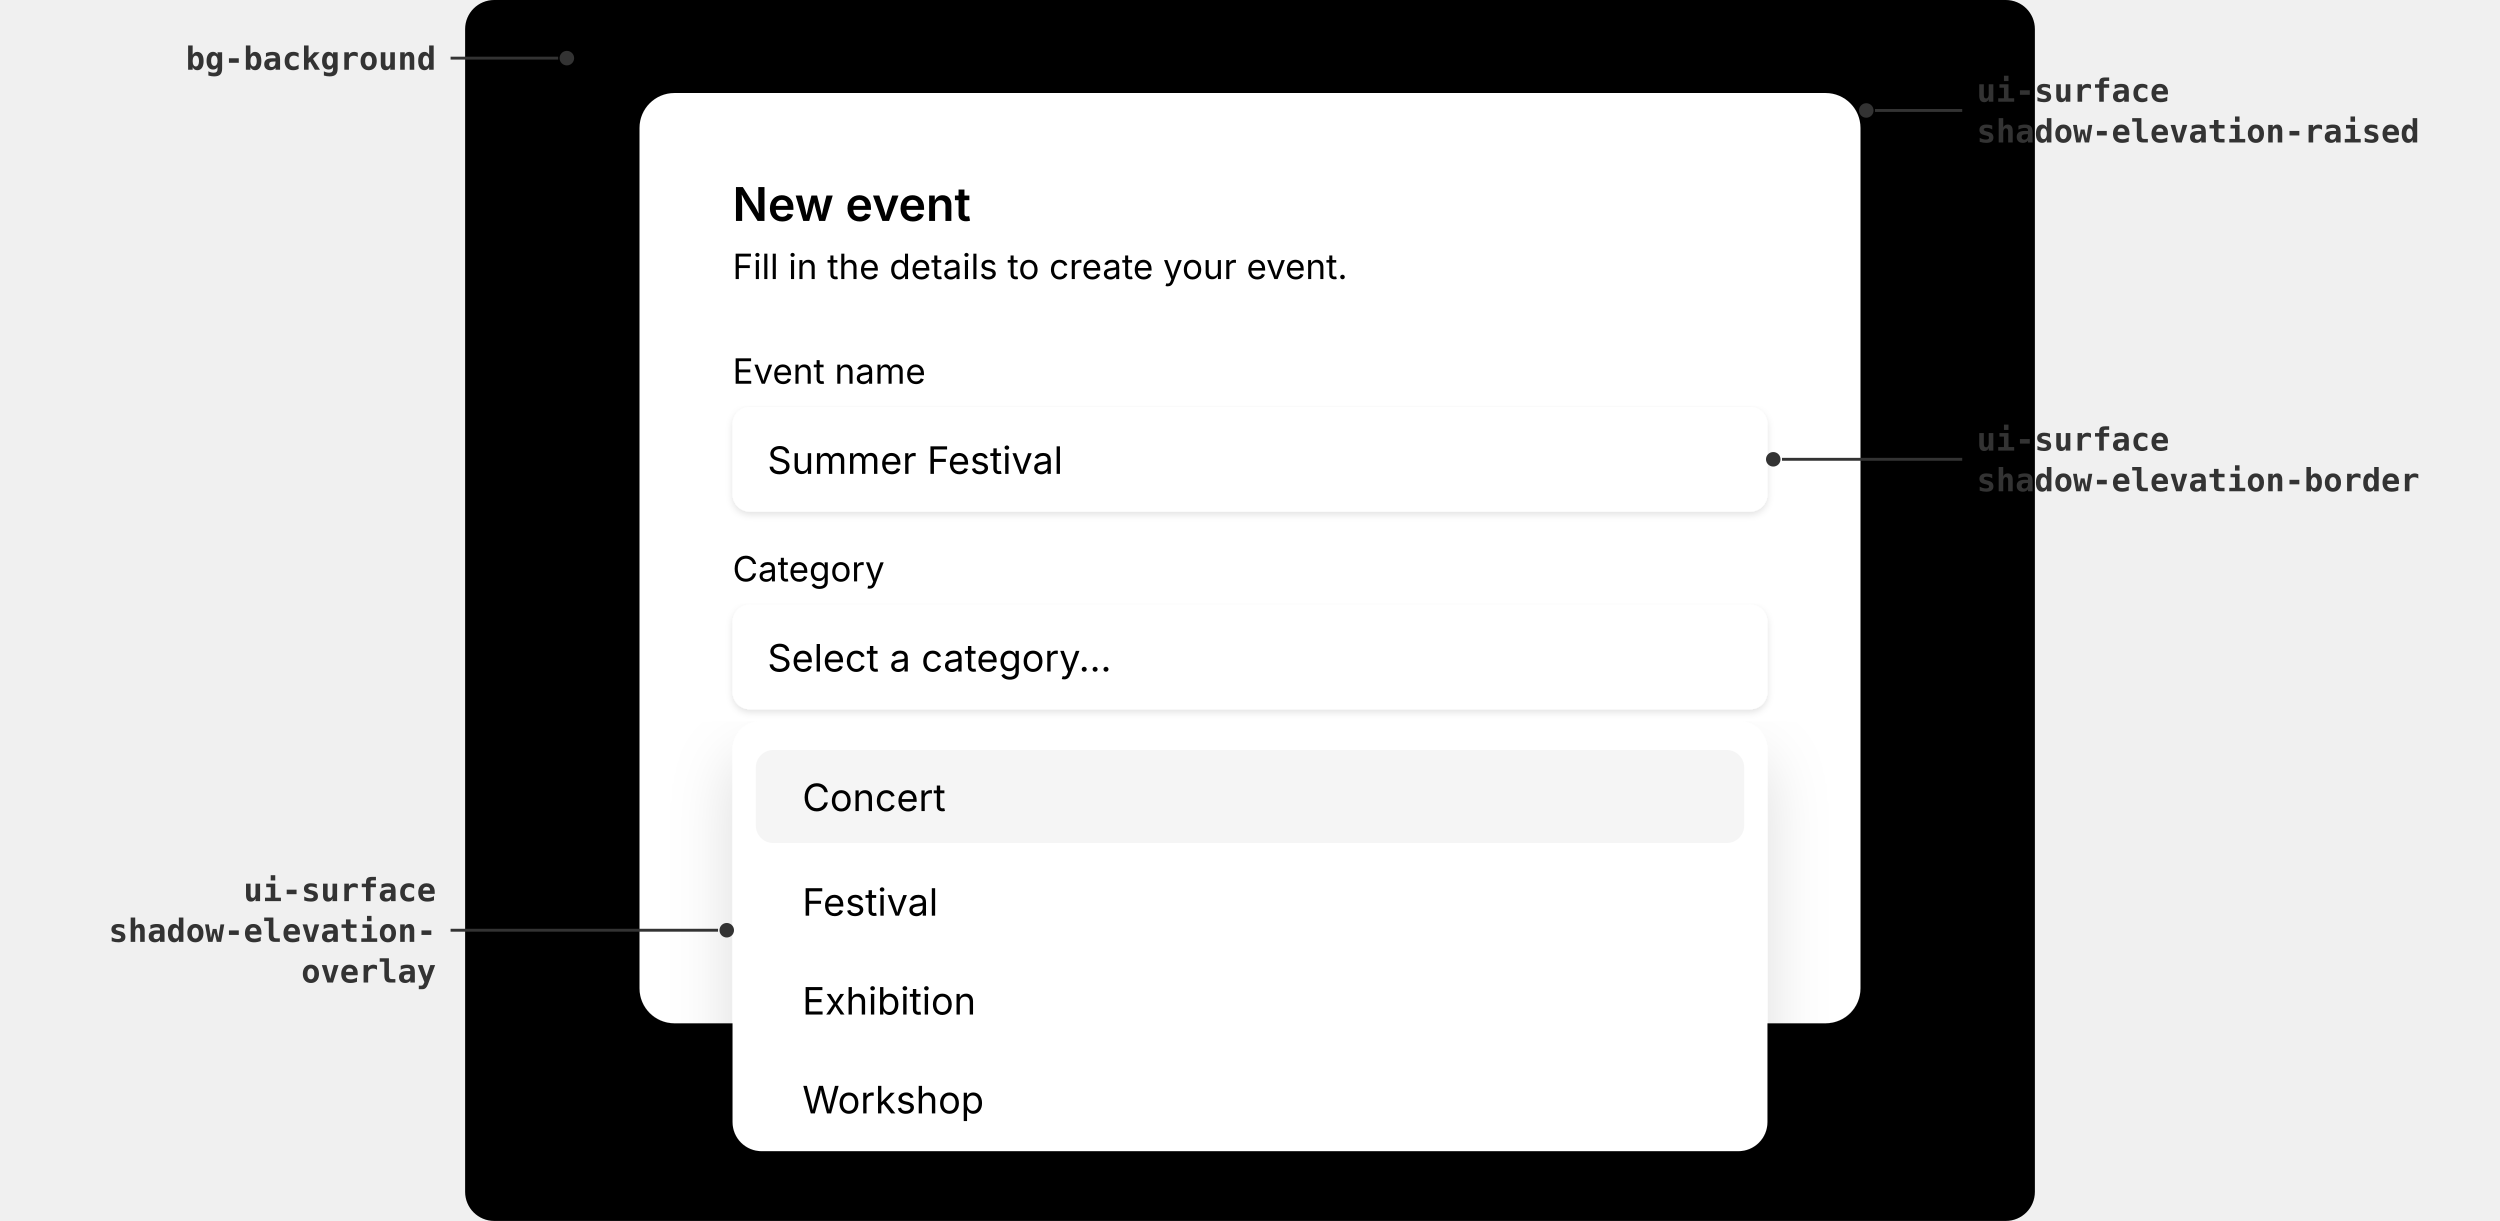
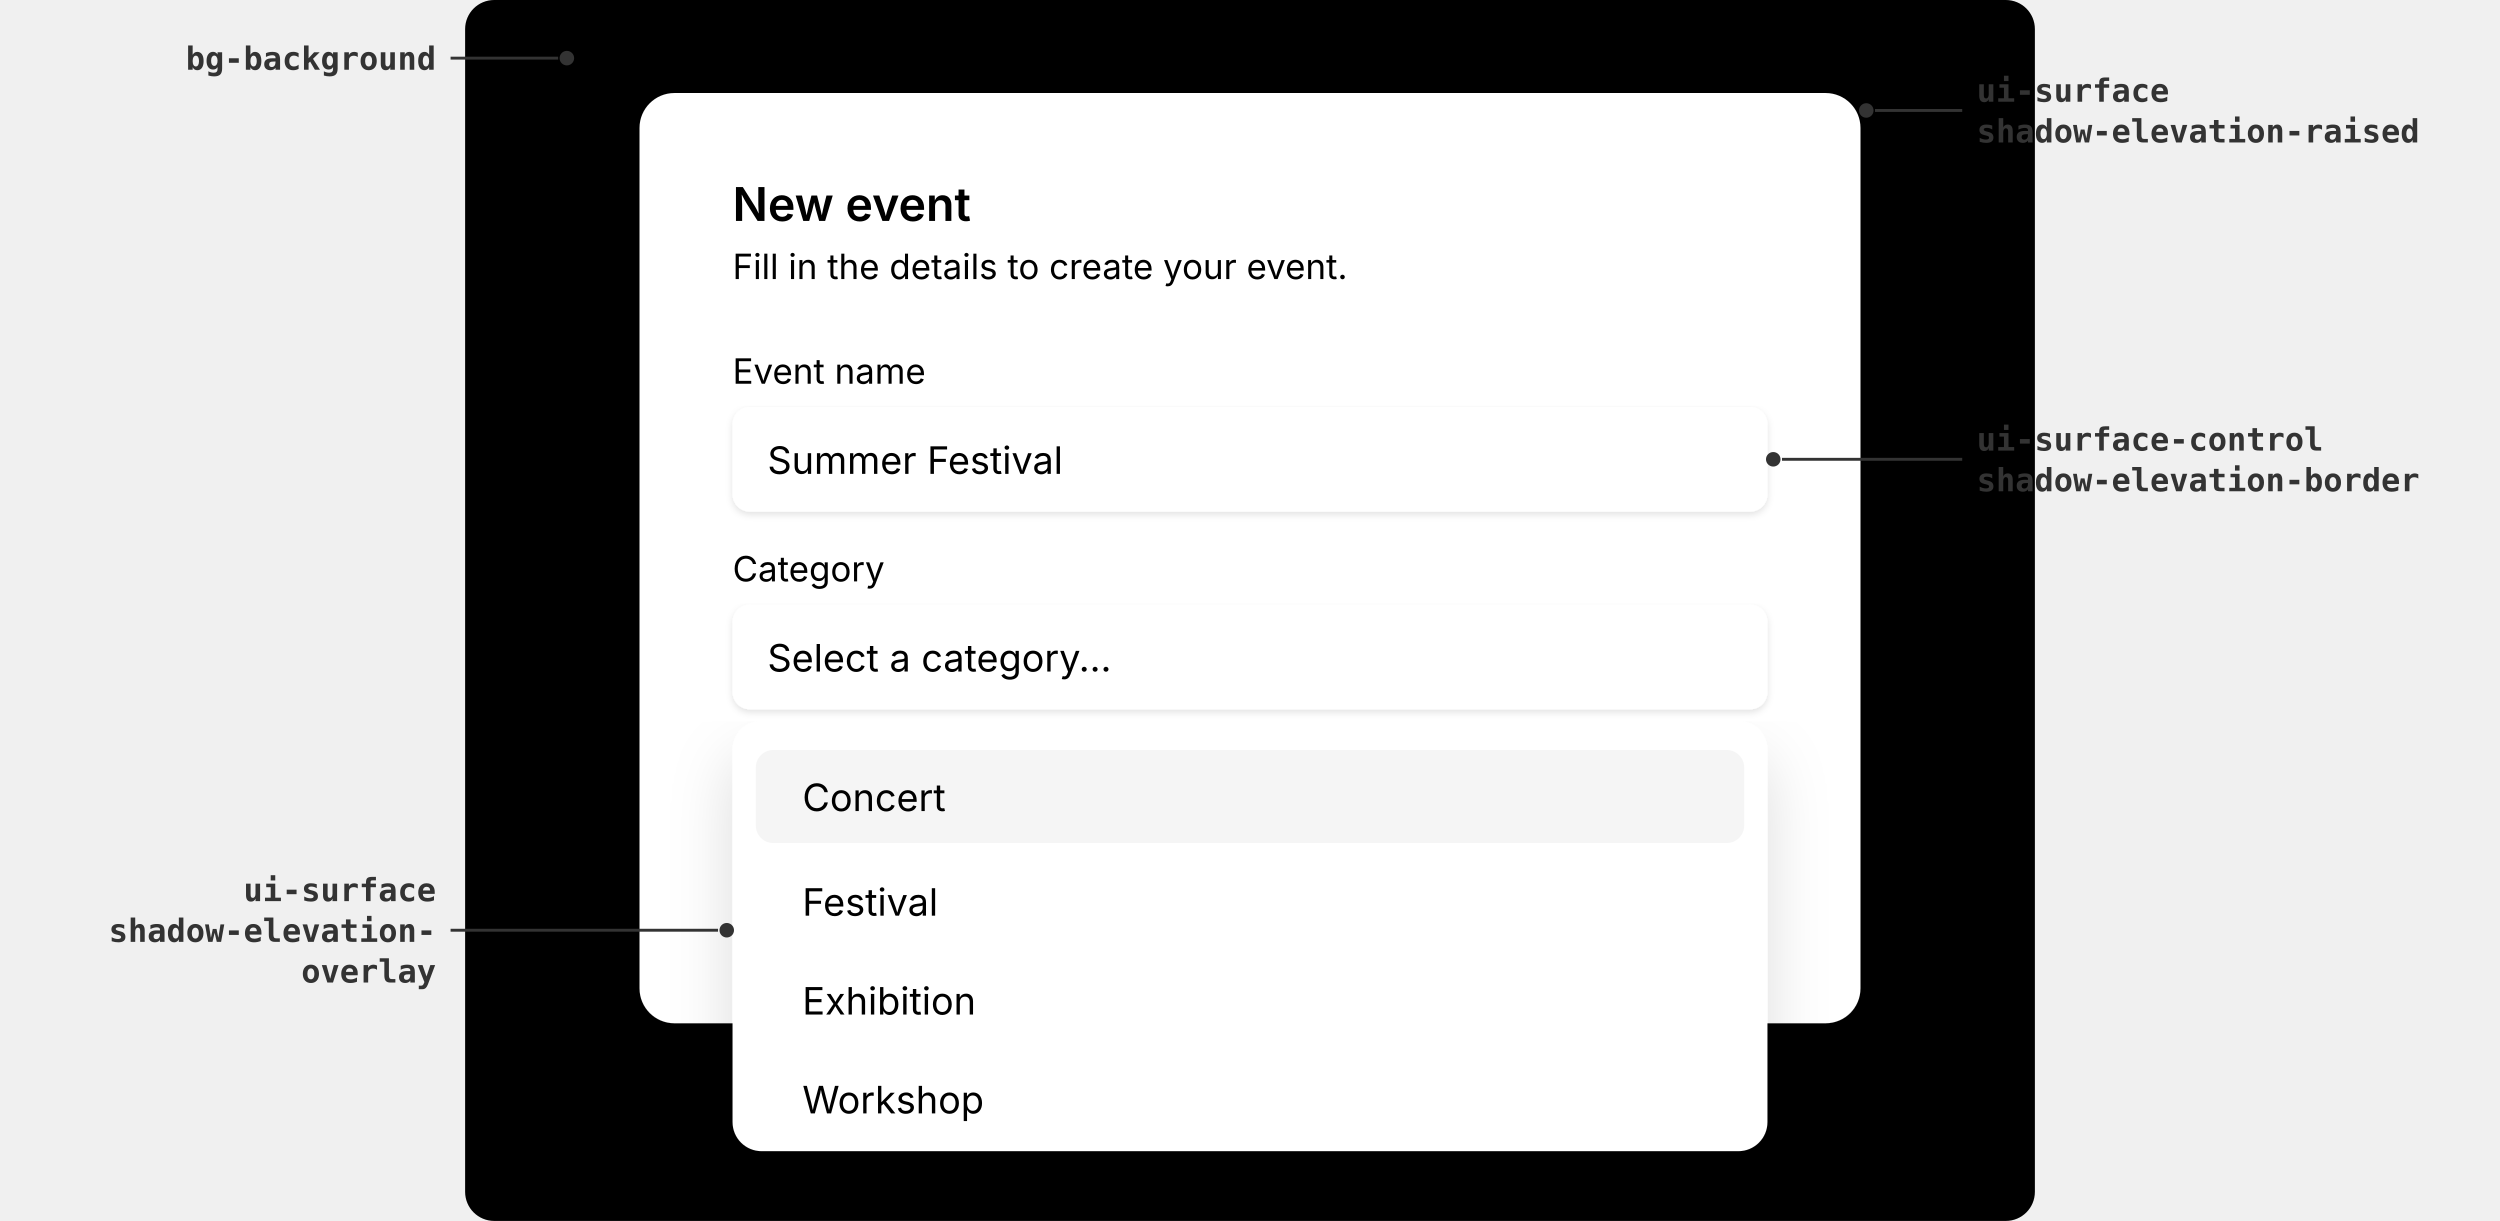
<svg xmlns="http://www.w3.org/2000/svg" viewBox="0 0 860 420" font-family="ui-monospace, SFMono-Regular, Menlo, Monaco, Consolas, monospace">
  <style>
    .label { fill: #333; }
    .label-line { stroke: #333; }
    @media (prefers-color-scheme: dark) {
      .label { fill: #999; }
      .label-line { stroke: #999; }
    }
  </style>
  <defs>
    <filter id="raised" x="-4%" y="-4%" width="108%" height="116%">
      <feDropShadow dx="0" dy="0.3" stdDeviation="0.8" flood-color="#000" flood-opacity="0.28" />
      <feDropShadow dx="0" dy="1.4" stdDeviation="1.3" flood-color="#000" flood-opacity="0.21" />
    </filter>
    <filter id="border-shadow" x="-2%" y="-4%" width="104%" height="116%">
      <feDropShadow dx="0" dy="0.3" stdDeviation="0.3" flood-color="#000" flood-opacity="0.14" />
      <feDropShadow dx="0" dy="1" stdDeviation="1.2" flood-color="#000" flood-opacity="0.12" />
    </filter>
    <filter id="overlay" x="-8%" y="-8%" width="116%" height="124%">
      <feDropShadow dx="0" dy="0.1" stdDeviation="0.1" flood-color="#000" flood-opacity="0.32" />
      <feDropShadow dx="0" dy="1" stdDeviation="0.9" flood-color="#000" flood-opacity="0.26" />
      <feDropShadow dx="-0.1" dy="4" stdDeviation="3.6" flood-color="#000" flood-opacity="0.2" />
      <feDropShadow dx="-0.2" dy="12" stdDeviation="10.8" flood-color="#000" flood-opacity="0.14" />
    </filter>
    <path id="chevron" d="M0,0 L4,4 L8,0" fill="none" stroke="oklch(0.52 0.008 54)" stroke-width="1.5" stroke-linecap="round" stroke-linejoin="round" />
  </defs>
  <rect x="160" y="0" width="540" height="420" rx="10" fill="oklch(0.965 0.003 54)" />
  <rect x="220" y="32" width="420" height="320" rx="12" fill="#fff" stroke="oklch(0.86 0.005 54)" stroke-width="1" filter="url(#raised)" />
  <text x="252" y="76" font-size="16" font-weight="600" font-family="system-ui, -apple-system, sans-serif" fill="oklch(0.22 0.008 54)">New event</text>
  <text x="252" y="96" font-size="12" font-family="system-ui, -apple-system, sans-serif" fill="oklch(0.52 0.008 54)">Fill in the details to create your event.</text>
  <text x="252" y="132" font-size="12" font-family="system-ui, -apple-system, sans-serif" fill="oklch(0.22 0.008 54)">Event name</text>
  <rect x="252" y="140" width="356" height="36" rx="6" fill="#fff" stroke="oklch(0.86 0.005 54)" stroke-width="1" filter="url(#border-shadow)" />
  <text x="264" y="163" font-size="13" font-family="system-ui, -apple-system, sans-serif" fill="oklch(0.22 0.008 54)">Summer Festival</text>
  <text x="252" y="200" font-size="12" font-family="system-ui, -apple-system, sans-serif" fill="oklch(0.22 0.008 54)">Category</text>
  <rect x="252" y="208" width="356" height="36" rx="6" fill="#fff" stroke="oklch(0.86 0.005 54)" stroke-width="1" filter="url(#border-shadow)" />
  <text x="264" y="231" font-size="13" font-family="system-ui, -apple-system, sans-serif" fill="oklch(0.52 0.008 54)">Select a category...</text>
  <use href="#chevron" x="590" y="222" />
  <rect x="252" y="248" width="356" height="148" rx="10" fill="#fff" stroke="oklch(0.86 0.005 54)" stroke-width="1" filter="url(#overlay)" />
  <rect x="260" y="258" width="340" height="32" rx="6" fill="#0000000a" />
  <text x="276" y="279" font-size="13" font-family="system-ui, -apple-system, sans-serif" fill="oklch(0.22 0.008 54)">Concert</text>
  <text x="276" y="315" font-size="13" font-family="system-ui, -apple-system, sans-serif" fill="oklch(0.22 0.008 54)">Festival</text>
  <text x="276" y="349" font-size="13" font-family="system-ui, -apple-system, sans-serif" fill="oklch(0.22 0.008 54)">Exhibition</text>
  <text x="276" y="383" font-size="13" font-family="system-ui, -apple-system, sans-serif" fill="oklch(0.22 0.008 54)">Workshop</text>
  <circle cx="195" cy="20" r="2.5" class="label" />
  <line x1="192" y1="20" x2="155" y2="20" class="label-line" stroke-width="1" />
  <text x="150" y="24" font-size="11" font-weight="600" class="label" text-anchor="end">bg-background</text>
  <circle cx="250" cy="320" r="2.5" class="label" />
  <line x1="247" y1="320" x2="155" y2="320" class="label-line" stroke-width="1" />
  <text x="150" y="310" font-size="11" font-weight="600" class="label" text-anchor="end">ui-surface</text>
  <text x="150" y="324" font-size="11" font-weight="600" class="label" text-anchor="end">shadow-elevation-</text>
  <text x="150" y="338" font-size="11" font-weight="600" class="label" text-anchor="end">overlay</text>
  <circle cx="642" cy="38" r="2.5" class="label" />
  <line x1="645" y1="38" x2="675" y2="38" class="label-line" stroke-width="1" />
  <text x="680" y="35" font-size="11" font-weight="600" class="label">ui-surface</text>
  <text x="680" y="49" font-size="11" font-weight="600" class="label">shadow-elevation-raised</text>
  <circle cx="610" cy="158" r="2.5" class="label" />
  <line x1="613" y1="158" x2="675" y2="158" class="label-line" stroke-width="1" />
-   <text x="680" y="155" font-size="11" font-weight="600" class="label">ui-surface</text>
+   <text x="680" y="155" font-size="11" font-weight="600" class="label">ui-surface-control</text>
  <text x="680" y="169" font-size="11" font-weight="600" class="label">shadow-elevation-border</text>
</svg>
